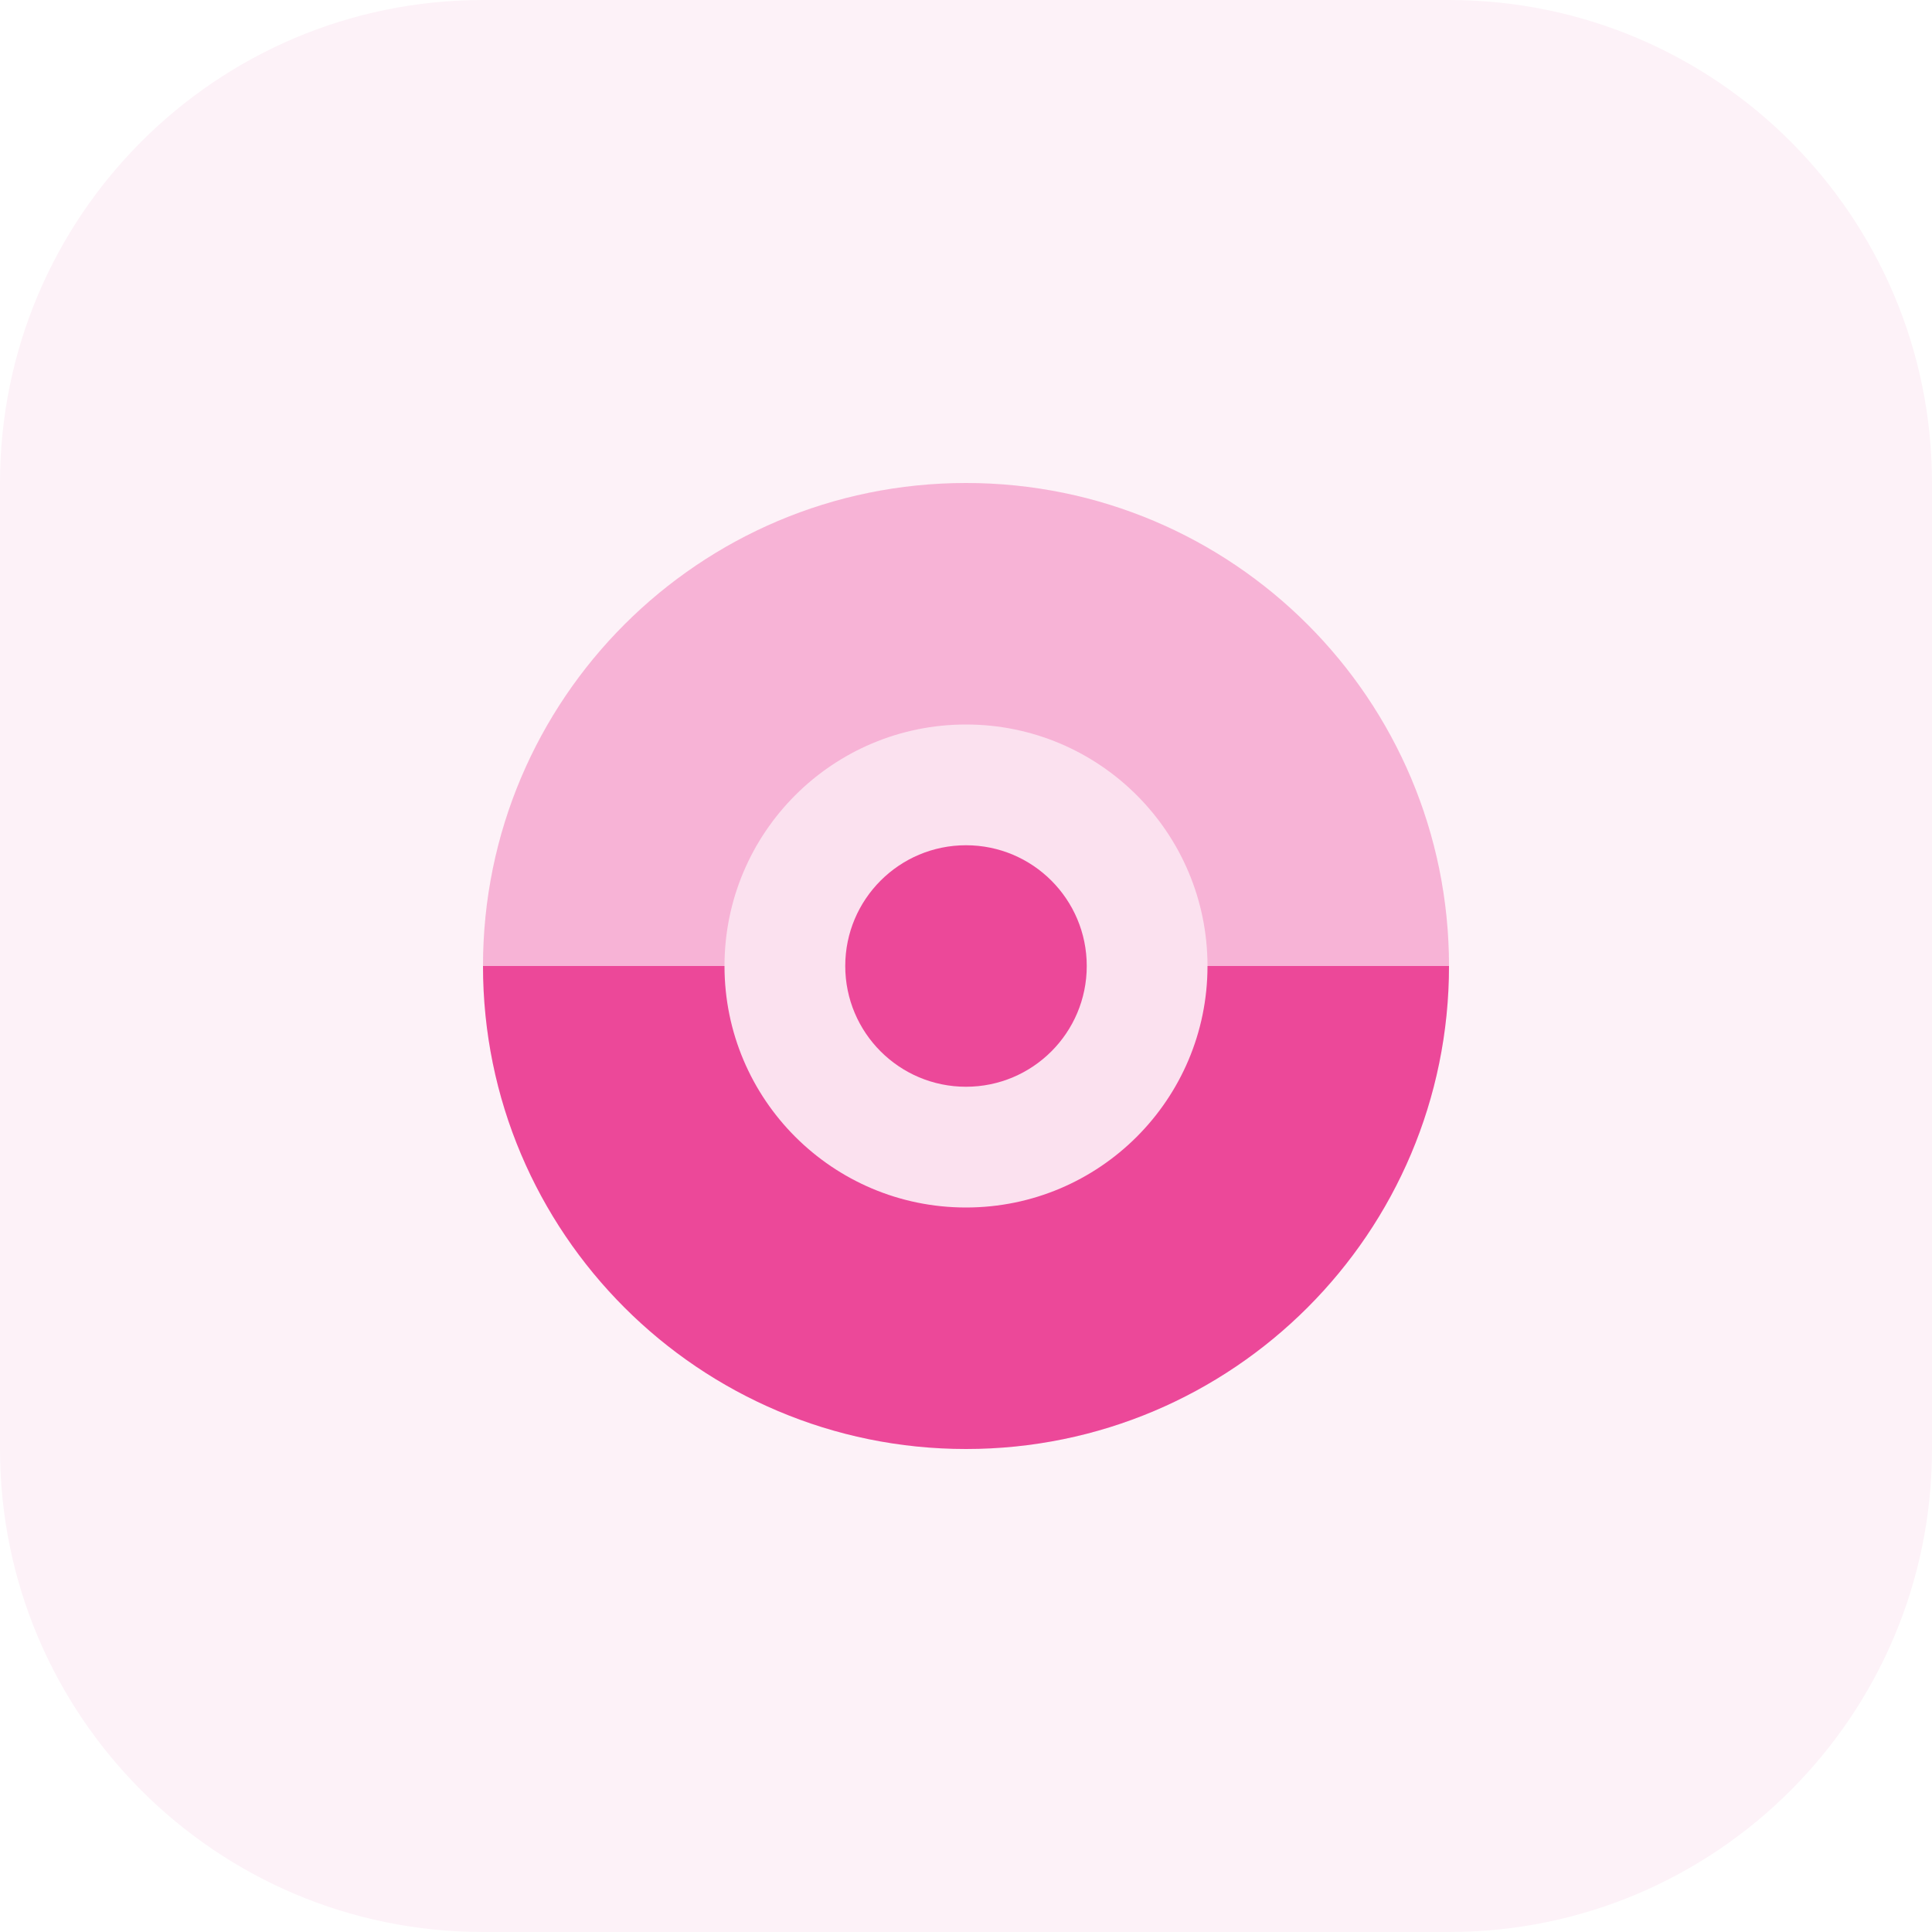
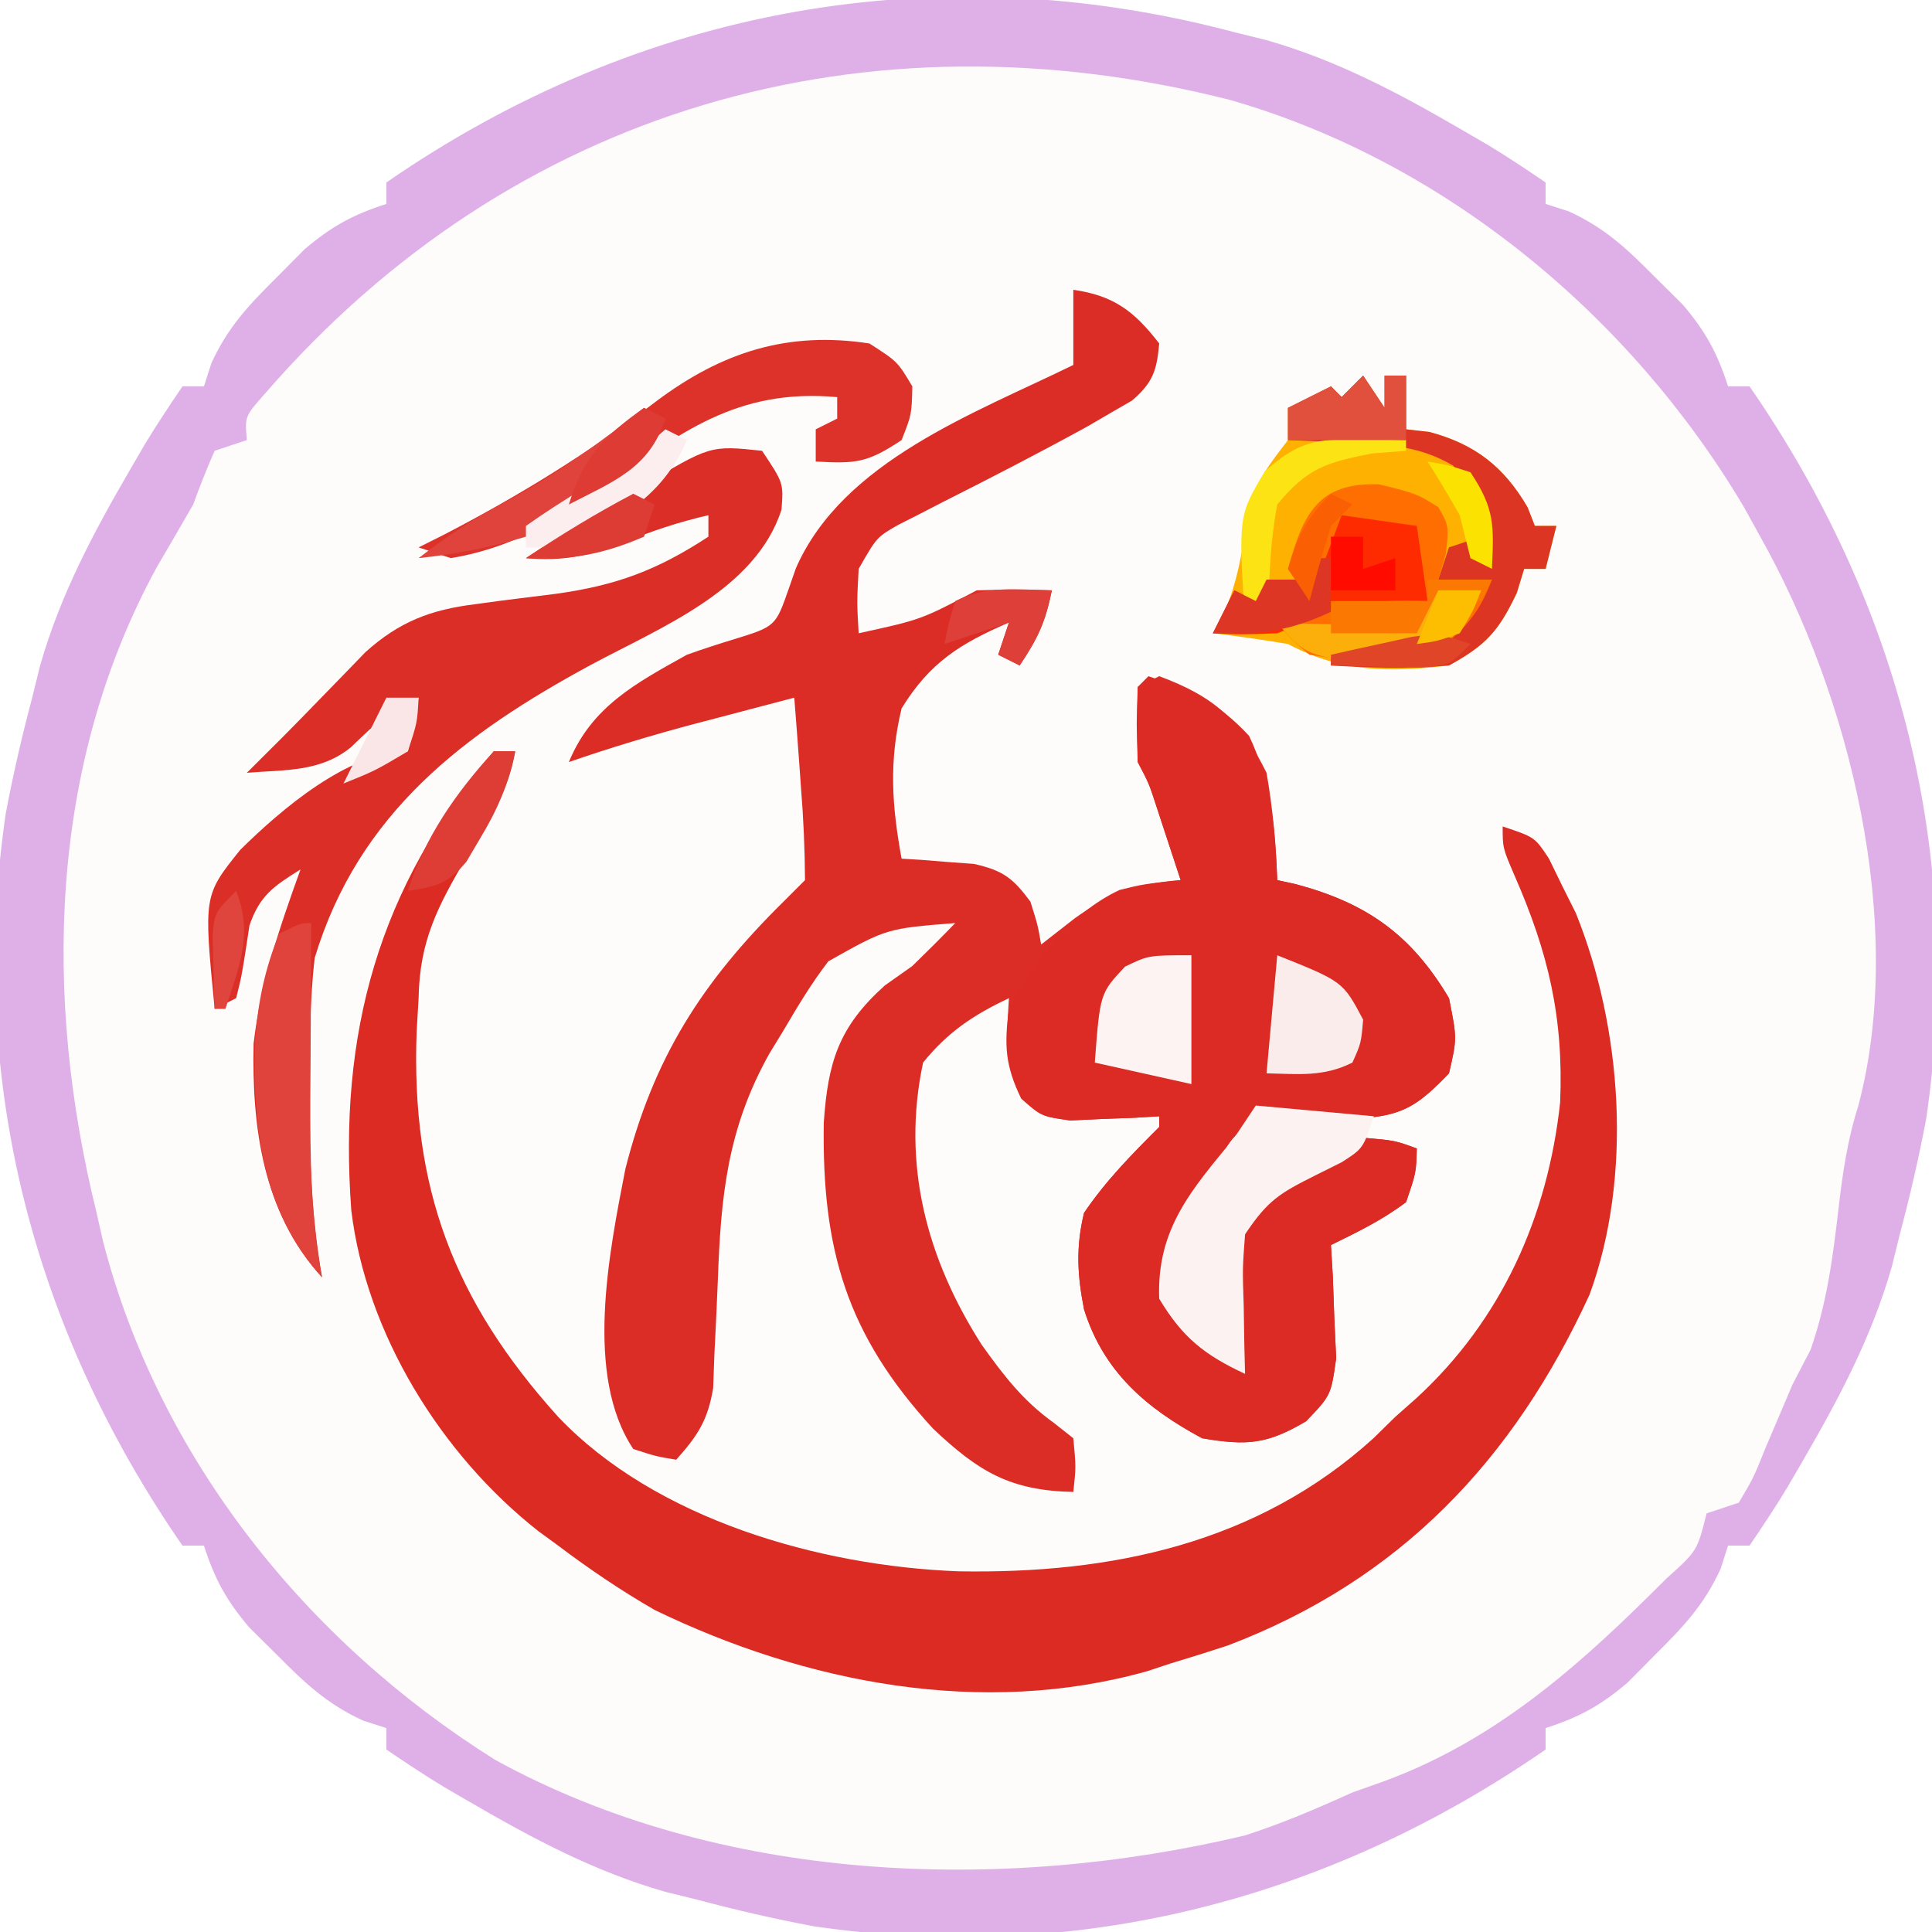
- <svg xmlns="http://www.w3.org/2000/svg" width="512" height="512" viewBox="0 0 512 512" fill="none">
-   <rect width="512" height="512" rx="128" fill="#FDF2F8" />
-   <circle cx="256" cy="256" r="128" fill="#EC4899" fill-opacity="0.1" />
-   <path d="M256 128C185.307 128 128 185.307 128 256H192C192 220.654 220.654 192 256 192C291.346 192 320 220.654 320 256H384C384 185.307 326.693 128 256 128Z" fill="#EC4899" fill-opacity="0.3" />
-   <path d="M256 384C326.693 384 384 326.693 384 256H320C320 291.346 291.346 320 256 320C220.654 320 192 291.346 192 256H128C128 326.693 185.307 384 256 384Z" fill="#EC4899" />
-   <circle cx="256" cy="256" r="32" fill="#EC4899" />
+ <svg xmlns="http://www.w3.org/2000/svg" version="1.1" width="180" height="180">
+   <path d="M0 0 C0.987 0.244 1.975 0.487 2.992 0.738 C9.603 2.628 15.338 5.688 21.25 9.125 C22.014 9.569 22.779 10.013 23.566 10.471 C25.416 11.585 27.214 12.785 29 14 C29 14.66 29 15.32 29 16 C29.718 16.231 30.436 16.461 31.176 16.699 C34.55 18.253 36.577 20.178 39.188 22.812 C40.047 23.665 40.907 24.517 41.793 25.395 C43.921 27.907 45.001 29.891 46 33 C46.66 33 47.32 33 48 33 C62.004 53.25 68.052 76.682 64.465 101.199 C63.778 104.85 62.954 108.411 62 112 C61.756 112.987 61.513 113.975 61.262 114.992 C59.372 121.603 56.312 127.338 52.875 133.25 C52.431 134.014 51.987 134.779 51.529 135.566 C50.415 137.416 49.215 139.214 48 141 C47.34 141 46.68 141 46 141 C45.769 141.718 45.539 142.436 45.301 143.176 C43.747 146.55 41.822 148.577 39.188 151.188 C38.335 152.047 37.483 152.907 36.605 153.793 C34.093 155.921 32.109 157.001 29 158 C29 158.66 29 159.32 29 160 C8.75 174.004 -14.682 180.052 -39.199 176.465 C-42.85 175.778 -46.411 174.954 -50 174 C-50.987 173.756 -51.975 173.513 -52.992 173.262 C-59.603 171.372 -65.338 168.312 -71.25 164.875 C-72.014 164.431 -72.779 163.987 -73.566 163.529 C-75.416 162.415 -77.214 161.215 -79 160 C-79 159.34 -79 158.68 -79 158 C-80.077 157.654 -80.077 157.654 -81.176 157.301 C-84.55 155.747 -86.577 153.822 -89.188 151.188 C-90.047 150.335 -90.907 149.483 -91.793 148.605 C-93.921 146.093 -95.001 144.109 -96 141 C-96.66 141 -97.32 141 -98 141 C-112.004 120.75 -118.052 97.318 -114.465 72.801 C-113.778 69.15 -112.954 65.589 -112 62 C-111.756 61.013 -111.513 60.025 -111.262 59.008 C-109.372 52.397 -106.312 46.662 -102.875 40.75 C-102.431 39.986 -101.987 39.221 -101.529 38.434 C-100.415 36.584 -99.215 34.786 -98 33 C-97.34 33 -96.68 33 -96 33 C-95.769 32.282 -95.539 31.564 -95.301 30.824 C-93.747 27.45 -91.822 25.423 -89.188 22.812 C-88.335 21.953 -87.483 21.093 -86.605 20.207 C-84.093 18.079 -82.109 16.999 -79 16 C-79 15.34 -79 14.68 -79 14 C-55.448 -2.287 -27.733 -7.368 0 0 Z " fill="#FEFBFB" transform="translate(115,3)" />
+   <path d="M0 0 C0.987 0.244 1.975 0.487 2.992 0.738 C9.603 2.628 15.338 5.688 21.25 9.125 C22.014 9.569 22.779 10.013 23.566 10.471 C25.416 11.585 27.214 12.785 29 14 C29 14.66 29 15.32 29 16 C29.718 16.231 30.436 16.461 31.176 16.699 C34.55 18.253 36.577 20.178 39.188 22.812 C40.047 23.665 40.907 24.517 41.793 25.395 C43.921 27.907 45.001 29.891 46 33 C46.66 33 47.32 33 48 33 C62.004 53.25 68.052 76.682 64.465 101.199 C63.778 104.85 62.954 108.411 62 112 C61.756 112.987 61.513 113.975 61.262 114.992 C59.372 121.603 56.312 127.338 52.875 133.25 C52.431 134.014 51.987 134.779 51.529 135.566 C50.415 137.416 49.215 139.214 48 141 C47.34 141 46.68 141 46 141 C45.769 141.718 45.539 142.436 45.301 143.176 C43.747 146.55 41.822 148.577 39.188 151.188 C38.335 152.047 37.483 152.907 36.605 153.793 C34.093 155.921 32.109 157.001 29 158 C29 158.66 29 159.32 29 160 C8.75 174.004 -14.682 180.052 -39.199 176.465 C-42.85 175.778 -46.411 174.954 -50 174 C-50.987 173.756 -51.975 173.513 -52.992 173.262 C-59.603 171.372 -65.338 168.312 -71.25 164.875 C-72.014 164.431 -72.779 163.987 -73.566 163.529 C-75.416 162.415 -77.214 161.215 -79 160 C-79 159.34 -79 158.68 -79 158 C-80.077 157.654 -80.077 157.654 -81.176 157.301 C-84.55 155.747 -86.577 153.822 -89.188 151.188 C-90.047 150.335 -90.907 149.483 -91.793 148.605 C-93.921 146.093 -95.001 144.109 -96 141 C-96.66 141 -97.32 141 -98 141 C-112.004 120.75 -118.052 97.318 -114.465 72.801 C-113.778 69.15 -112.954 65.589 -112 62 C-111.756 61.013 -111.513 60.025 -111.262 59.008 C-109.372 52.397 -106.312 46.662 -102.875 40.75 C-102.431 39.986 -101.987 39.221 -101.529 38.434 C-100.415 36.584 -99.215 34.786 -98 33 C-97.34 33 -96.68 33 -96 33 C-95.769 32.282 -95.539 31.564 -95.301 30.824 C-93.747 27.45 -91.822 25.423 -89.188 22.812 C-88.335 21.953 -87.483 21.093 -86.605 20.207 C-84.093 18.079 -82.109 16.999 -79 16 C-79 15.34 -79 14.68 -79 14 C-55.448 -2.287 -27.733 -7.368 0 0 Z M-90.344 33.707 C-92.195 35.799 -92.195 35.799 -92 38 C-93.485 38.495 -93.485 38.495 -95 39 C-95.729 40.641 -96.384 42.314 -97 44 C-98.113 45.944 -99.239 47.881 -100.375 49.812 C-110.488 68.31 -110.966 89.926 -106 110 C-105.71 111.286 -105.71 111.286 -105.414 112.598 C-100.209 132.842 -86.412 149.979 -68.867 160.961 C-47.996 172.438 -21.789 173.437 1 168 C4.457 166.884 7.696 165.497 11 164 C11.804 163.715 12.609 163.43 13.438 163.137 C23.521 159.56 31.177 153.058 38.688 145.625 C39.217 145.101 39.747 144.577 40.292 144.037 C43.127 141.486 43.127 141.486 44 138 C44.99 137.67 45.98 137.34 47 137 C48.368 134.689 48.368 134.689 49.5 131.875 C49.929 130.867 50.359 129.859 50.801 128.82 C51.197 127.89 51.592 126.959 52 126 C52.557 124.927 53.114 123.855 53.688 122.75 C55.22 118.371 55.764 114.137 56.297 109.538 C56.678 106.273 57.125 103.195 58.125 100.062 C62.621 83.128 57.368 61.877 49 47 C48.487 46.072 47.974 45.144 47.445 44.188 C36.916 26.453 19.613 12.054 -0.37 6.32 C-34.322 -2.331 -67.266 7.052 -90.344 33.707 Z " fill="#DFB0E8" transform="translate(115,3)" />
+   <path d="M0 0 C3.773 0.539 5.682 1.995 8 5 C7.776 7.538 7.411 8.646 5.464 10.322 C4.814 10.698 4.163 11.074 3.492 11.461 C2.409 12.093 2.409 12.093 1.304 12.737 C-3.143 15.175 -7.642 17.501 -12.172 19.781 C-12.896 20.155 -13.621 20.529 -14.367 20.914 C-15.018 21.244 -15.669 21.573 -16.339 21.913 C-18.319 23.054 -18.319 23.054 -20 26 C-20.167 29.125 -20.167 29.125 -20 32 C-14.192 30.735 -14.192 30.735 -9 28 C-6.668 27.921 -4.332 27.912 -2 28 C-2.613 30.962 -3.254 32.381 -5 35 C-5.99 34.505 -5.99 34.505 -7 34 C-6.67 33.01 -6.34 32.02 -6 31 C-10.552 32.966 -13.383 34.736 -16 39 C-17.187 43.931 -16.912 48.036 -16 53 C-15.385 53.037 -14.77 53.075 -14.137 53.113 C-13.328 53.179 -12.52 53.245 -11.688 53.312 C-10.487 53.4 -10.487 53.4 -9.262 53.488 C-6.557 54.1 -5.644 54.789 -4 57 C-3.312 59.188 -3.312 59.188 -3 61 C-1.969 60.196 -0.938 59.391 0.125 58.562 C3.371 56.222 5.949 55.296 10 55 C9.523 53.541 9.043 52.083 8.562 50.625 C8.296 49.813 8.029 49.001 7.754 48.164 C7.048 45.99 7.048 45.99 6 44 C5.96 41.667 5.957 39.333 6 37 C6.66 36.67 7.32 36.34 8 36 C13.126 37.894 15.595 40.102 18 45 C18.592 48.33 18.867 51.623 19 55 C19.568 55.124 20.137 55.248 20.723 55.375 C27.326 57.139 31.475 60.064 35 66 C35.75 69.75 35.75 69.75 35 73 C32.249 75.847 30.808 76.954 26.809 77.18 C25.696 77.079 24.584 76.979 23.438 76.875 C20.049 76.704 20.049 76.704 17 77 C14.25 79.5 14.25 79.5 13 83 C12.237 83.969 11.474 84.939 10.688 85.938 C8.734 88.938 8.734 88.938 8.875 92.562 C10.354 97.082 12.162 98.305 16 101 C15.835 100.34 15.67 99.68 15.5 99 C14.877 95.262 14.335 91.763 15 88 C18.208 83.723 22.213 81.222 27 79 C29.938 79.25 29.938 79.25 32 80 C31.938 82.25 31.938 82.25 31 85 C28.769 86.678 26.526 87.76 24 89 C24.058 89.964 24.116 90.928 24.176 91.922 C24.243 93.817 24.243 93.817 24.312 95.75 C24.371 97.003 24.429 98.256 24.488 99.547 C24 103 24 103 21.688 105.414 C18.041 107.566 16.185 107.709 12 107 C6.764 104.184 2.816 100.788 1 95 C0.371 91.814 0.221 89.168 1 86 C3.035 82.993 5.442 80.558 8 78 C8 77.67 8 77.34 8 77 C7.241 77.046 6.481 77.093 5.699 77.141 C4.705 77.177 3.711 77.213 2.688 77.25 C1.701 77.296 0.715 77.343 -0.301 77.391 C-3 77 -3 77 -4.844 75.219 C-6.467 72.104 -6.199 69.452 -6 66 C-9.281 67.538 -11.713 69.166 -14 72 C-16.013 81.479 -13.657 90.279 -8.539 98.285 C-6.497 101.141 -4.699 103.5 -1.828 105.555 C-1.225 106.032 -0.622 106.509 0 107 C0.25 109.688 0.25 109.688 0 112 C-5.888 111.877 -8.82 110.121 -13.074 106.098 C-21.13 97.323 -23.436 89.406 -23.25 77.578 C-22.857 71.951 -21.874 68.682 -17.562 64.812 C-16.717 64.214 -15.871 63.616 -15 63 C-13.649 61.685 -12.309 60.357 -11 59 C-17.381 59.503 -17.381 59.503 -22.824 62.562 C-24.41 64.627 -25.682 66.755 -27 69 C-27.434 69.712 -27.869 70.423 -28.317 71.157 C-32.239 78.164 -32.846 84.442 -33.125 92.375 C-33.219 94.675 -33.326 96.975 -33.445 99.273 C-33.482 100.278 -33.518 101.283 -33.555 102.318 C-34.054 105.326 -34.991 106.749 -37 109 C-38.875 108.688 -38.875 108.688 -41 108 C-45.569 101.146 -43.259 89.748 -41.742 81.938 C-39.117 71.549 -34.6 64.495 -27 57 C-26.34 56.34 -25.68 55.68 -25 55 C-25.017 52.08 -25.139 49.277 -25.375 46.375 C-25.432 45.573 -25.488 44.771 -25.547 43.945 C-25.688 41.963 -25.843 39.981 -26 38 C-28.376 38.623 -30.751 39.248 -33.125 39.875 C-33.79 40.049 -34.455 40.223 -35.141 40.402 C-39.148 41.463 -43.08 42.644 -47 44 C-44.877 38.826 -40.741 36.642 -36 34 C-34.553 33.486 -33.095 33.004 -31.625 32.562 C-27.741 31.363 -27.741 31.363 -26.5 27.812 C-26.286 27.198 -26.072 26.583 -25.852 25.949 C-21.482 15.948 -9.16 11.497 0 7 C0 4.69 0 2.38 0 0 Z " fill="#DB2D26" transform="translate(100,27)" />
+   <path d="M0 0 C0.66 0 1.32 0 2 0 C1.344 3.82 -0.459 6.555 -2.5 9.812 C-5.192 14.387 -6.907 17.606 -7 23 C-7.059 24.016 -7.119 25.032 -7.18 26.078 C-7.725 40.635 -3.755 51.178 6 62 C15.078 71.559 30.361 75.905 43.281 76.395 C57.52 76.649 71.133 73.823 81.961 64 C82.634 63.34 83.307 62.68 84 62 C84.652 61.422 85.305 60.845 85.977 60.25 C93.897 52.969 98.207 43.338 99.355 32.711 C99.68 24.806 98.267 18.776 95.094 11.547 C94 9 94 9 94 7 C97 8 97 8 98.316 10.004 C98.728 10.848 99.139 11.693 99.562 12.562 C100.183 13.802 100.183 13.802 100.816 15.066 C105.145 25.796 106.121 39.607 102.098 50.609 C95.016 66.033 84.429 77.214 68.375 83.312 C66.59 83.896 64.799 84.46 63 85 C62.321 85.226 61.641 85.451 60.941 85.684 C45.526 90.041 29.057 86.813 15 80 C11.843 78.184 8.908 76.188 6 74 C5.385 73.55 4.77 73.1 4.137 72.637 C-4.909 65.516 -11.874 54.27 -13.271 42.773 C-14.488 26.268 -10.755 12.686 0 0 Z " fill="#DB2B23" transform="translate(46,70)" />
+   <path d="M0 0 C4.088 1.415 6.411 2.365 9.375 5.562 C11.485 10.026 11.807 14.112 12 19 C12.568 19.124 13.137 19.247 13.723 19.375 C20.326 21.139 24.475 24.064 28 30 C28.75 33.75 28.75 33.75 28 37 C25.249 39.847 23.808 40.954 19.809 41.18 C18.696 41.079 17.584 40.979 16.438 40.875 C13.049 40.704 13.049 40.704 10 41 C7.25 43.5 7.25 43.5 6 47 C5.237 47.969 4.474 48.939 3.688 49.938 C1.734 52.938 1.734 52.938 1.875 56.562 C3.354 61.082 5.162 62.305 9 65 C8.835 64.34 8.67 63.68 8.5 63 C7.877 59.262 7.335 55.763 8 52 C11.208 47.723 15.213 45.222 20 43 C22.938 43.25 22.938 43.25 25 44 C24.938 46.25 24.938 46.25 24 49 C21.769 50.678 19.526 51.76 17 53 C17.058 53.964 17.116 54.928 17.176 55.922 C17.221 57.185 17.266 58.448 17.312 59.75 C17.371 61.003 17.429 62.256 17.488 63.547 C17 67 17 67 14.688 69.414 C11.041 71.566 9.185 71.709 5 71 C-0.236 68.184 -4.184 64.788 -6 59 C-6.629 55.814 -6.779 53.168 -6 50 C-3.965 46.993 -1.558 44.558 1 42 C1 41.67 1 41.34 1 41 C0.241 41.046 -0.519 41.093 -1.301 41.141 C-2.295 41.177 -3.289 41.213 -4.312 41.25 C-5.299 41.296 -6.285 41.343 -7.301 41.391 C-10 41 -10 41 -11.855 39.359 C-13.35 36.279 -13.448 34.394 -13 31 C-10.571 26.529 -7.374 22.115 -2.688 19.914 C-0.5 19.375 -0.5 19.375 3 19 C2.523 17.541 2.043 16.083 1.562 14.625 C1.296 13.813 1.029 13.001 0.754 12.164 C0.048 9.99 0.048 9.99 -1 8 C-1.125 4.438 -1.125 4.438 -1 1 C-0.67 0.67 -0.34 0.34 0 0 Z " fill="#DB2B24" transform="translate(107,63)" />
+   <path d="M0 0 C2 3 2 3 1.809 5.488 C-0.603 12.981 -9.464 16.458 -15.938 19.938 C-27.743 26.327 -37.585 33.716 -41.68 47.246 C-42.169 51.456 -42.144 55.641 -42.125 59.875 C-42.129 60.748 -42.133 61.62 -42.137 62.52 C-42.129 67.454 -41.835 72.136 -41 77 C-46.499 70.977 -47.543 63.081 -47.371 55.219 C-46.721 49.577 -44.923 44.322 -43 39 C-45.472 40.551 -46.801 41.416 -47.758 44.227 C-47.879 45.018 -48 45.81 -48.125 46.625 C-48.508 49.039 -48.508 49.039 -49 51 C-49.99 51.495 -49.99 51.495 -51 52 C-52.032 41.436 -52.032 41.436 -48.625 37.188 C-44.853 33.451 -38.498 28 -33 28 C-32.67 26.35 -32.34 24.7 -32 23 C-35.484 24.909 -35.484 24.909 -38.312 27.625 C-41.149 29.936 -44.418 29.706 -48 30 C-46.878 28.878 -45.755 27.756 -44.629 26.637 C-43.418 25.42 -42.22 24.192 -41.027 22.957 C-39.993 21.895 -39.993 21.895 -38.938 20.812 C-38.287 20.138 -37.636 19.464 -36.965 18.77 C-33.805 15.924 -30.888 14.804 -26.699 14.289 C-25.48 14.123 -25.48 14.123 -24.236 13.953 C-22.55 13.736 -20.862 13.525 -19.174 13.32 C-13.567 12.541 -9.743 11.111 -5 8 C-5 7.34 -5 6.68 -5 6 C-7.77 6.636 -10.31 7.485 -12.938 8.562 C-16.085 9.775 -18.588 10.32 -22 10 C-18.529 7.686 -14.959 5.571 -11.375 3.438 C-4.844 -0.515 -4.844 -0.515 0 0 Z " fill="#DB2E26" transform="translate(71,42)" />
+   <path d="M0 0 C0.66 0.99 1.32 1.98 2 3 C2 2.01 2 1.02 2 0 C2.66 0 3.32 0 4 0 C4 1.65 4 3.3 4 5 C4.722 5.082 5.444 5.165 6.188 5.25 C10.403 6.374 13.112 8.477 15.312 12.25 C15.539 12.828 15.766 13.405 16 14 C16.66 14 17.32 14 18 14 C17.67 15.32 17.34 16.64 17 18 C16.34 18 15.68 18 15 18 C14.773 18.742 14.546 19.485 14.312 20.25 C12.616 23.805 11.478 25.083 8 27 C2.477 27.664 -2.064 27.646 -7 25 C-9.325 24.613 -11.659 24.27 -14 24 C-13.689 23.443 -13.379 22.886 -13.059 22.312 C-11.591 19.107 -11.204 15.901 -10.66 12.438 C-9.923 9.715 -8.696 8.218 -7 6 C-7 5.01 -7 4.02 -7 3 C-5.68 2.34 -4.36 1.68 -3 1 C-2.67 1.33 -2.34 1.66 -2 2 C-1.34 1.34 -0.68 0.68 0 0 Z " fill="#FEB100" transform="translate(127,35)" />
+   <path d="M0 0 C2.625 1.688 2.625 1.688 4 4 C3.938 6.625 3.938 6.625 3 9 C-0.228 11.152 -1.284 11.201 -5 11 C-5 10.01 -5 9.02 -5 8 C-4.34 7.67 -3.68 7.34 -3 7 C-3 6.34 -3 5.68 -3 5 C-12.305 4.154 -17.693 8.297 -25 13.625 C-29.338 16.724 -33.681 19.13 -39 20 C-39.99 19.67 -40.98 19.34 -42 19 C-41.224 18.611 -40.448 18.221 -39.648 17.82 C-32.605 14.173 -26.156 10.196 -19.847 5.377 C-13.726 0.791 -7.596 -1.165 0 0 Z " fill="#DC322A" transform="translate(81,32)" />
+   <path d="M0 0 C3.63 0.33 7.26 0.66 11 1 C10 4 10 4 8.004 5.281 C6.795 5.885 6.795 5.885 5.562 6.5 C2.241 8.164 1.126 8.811 -1 12 C-1.242 15.204 -1.242 15.204 -1.125 18.688 C-1.107 19.867 -1.089 21.046 -1.07 22.262 C-1.047 23.165 -1.024 24.069 -1 25 C-4.765 23.248 -6.821 21.631 -9 18 C-9.248 11.439 -5.936 7.802 -2 3 C-1.34 2.01 -0.68 1.02 0 0 Z " fill="#FCF2F1" transform="translate(117,103)" />
+   <path d="M0 0 C0.66 0.99 1.32 1.98 2 3 C2 2.01 2 1.02 2 0 C2.66 0 3.32 0 4 0 C4 1.65 4 3.3 4 5 C4.722 5.082 5.444 5.165 6.188 5.25 C10.403 6.374 13.112 8.477 15.312 12.25 C15.539 12.828 15.766 13.405 16 14 C16.66 14 17.32 14 18 14 C17.67 15.32 17.34 16.64 17 18 C16.34 18 15.68 18 15 18 C14.773 18.742 14.546 19.485 14.312 20.25 C12.616 23.805 11.478 25.083 8 27 C4.308 27.328 0.695 27.233 -3 27 C-3 26.67 -3 26.34 -3 26 C-2.336 25.914 -1.672 25.827 -0.988 25.738 C5.023 24.782 8.196 23.819 12 19 C10.35 19 8.7 19 7 19 C7.33 18.01 7.66 17.02 8 16 C8.99 15.67 9.98 15.34 11 15 C10.688 12.112 10.463 10.463 8.375 8.375 C5.274 6.58 2.812 6.491 -0.75 6.312 C-1.92 6.247 -3.091 6.181 -4.297 6.113 C-5.189 6.076 -6.081 6.039 -7 6 C-7 5.01 -7 4.02 -7 3 C-5.68 2.34 -4.36 1.68 -3 1 C-2.67 1.33 -2.34 1.66 -2 2 C-1.34 1.34 -0.68 0.68 0 0 Z " fill="#DD3524" transform="translate(127,35)" />
+   <path d="M0 0 C6.72 0.72 6.72 0.72 8 2 C8.041 4.333 8.042 6.667 8 9 C7.112 9.073 7.112 9.073 6.207 9.148 C1.73 9.572 -1.821 10.306 -6 12 C-9.312 12.125 -9.312 12.125 -12 12 C-11.34 10.68 -10.68 9.36 -10 8 C-9.34 8.33 -8.68 8.66 -8 9 C-7.67 8.34 -7.34 7.68 -7 7 C-5.68 7 -4.36 7 -3 7 C-2.691 6.031 -2.381 5.061 -2.062 4.062 C-1 1 -1 1 0 0 Z " fill="#FF2B00" transform="translate(125,47)" />
+   <path d="M0 0 C3.5 0.875 3.5 0.875 5.5 2.125 C6.5 3.875 6.5 3.875 6.188 6.562 C5.961 7.326 5.734 8.089 5.5 8.875 C7.15 8.875 8.8 8.875 10.5 8.875 C9.534 11.421 8.561 12.821 6.5 14.625 C2.264 16.39 -1.971 16.658 -6.5 15.875 C-8.305 14.352 -8.305 14.352 -9.5 12.875 C-4.627 11.284 -0.692 10.663 4.5 10.875 C4.17 8.565 3.84 6.255 3.5 3.875 C1.19 3.545 -1.12 3.215 -3.5 2.875 C-4.49 5.515 -5.48 8.155 -6.5 10.875 C-7.16 9.885 -7.82 8.895 -8.5 7.875 C-7.066 2.66 -5.653 -0.202 0 0 Z " fill="#FE6E00" transform="translate(128.5,45.125)" />
+   <path d="M0 0 C-0.008 1.126 -0.008 1.126 -0.016 2.276 C-0.037 5.705 -0.05 9.134 -0.062 12.562 C-0.071 13.744 -0.079 14.925 -0.088 16.143 C-0.104 21.869 -0.051 27.364 1 33 C-4.67 26.79 -5.447 18.883 -5.23 10.816 C-4.937 7.228 -4.337 4.343 -3 1 C-1 0 -1 0 0 0 Z " fill="#DF433C" transform="translate(29,86)" />
+   <path d="M0 0 C0 3.96 0 7.92 0 12 C-4.455 11.01 -4.455 11.01 -9 10 C-8.513 3.548 -8.513 3.548 -6.188 1.062 C-4 0 -4 0 0 0 Z " fill="#FDF3F2" transform="translate(111,89)" />
+   <path d="M0 0 C6.119 2.448 6.119 2.448 8 6 C7.812 8.188 7.812 8.188 7 10 C4.291 11.354 1.991 11.065 -1 11 C-0.67 7.37 -0.34 3.74 0 0 Z " fill="#FBECEC" transform="translate(119,89)" />
+   <path d="M0 0 C0.66 0.33 1.32 0.66 2 1 C-0.239 6.774 -5.715 9.307 -11 12 C-14.317 13.006 -17.556 13.634 -21 14 C-18.355 11.933 -15.722 10.243 -12.75 8.688 C-8.164 6.193 -4.085 3.239 0 0 Z " fill="#DF433C" transform="translate(60,38)" />
+   <path d="M0 0 C1.226 0.014 1.226 0.014 2.477 0.027 C3.416 0.045 3.416 0.045 4.375 0.062 C4.375 0.393 4.375 0.723 4.375 1.062 C3.323 1.145 2.271 1.228 1.188 1.312 C-3.117 2.159 -4.825 2.687 -7.625 6.062 C-8.118 8.706 -8.312 11.23 -8.387 13.918 C-8.465 14.626 -8.544 15.333 -8.625 16.062 C-9.285 16.392 -9.945 16.723 -10.625 17.062 C-11.253 7.108 -11.253 7.108 -8.75 2.938 C-5.658 0.209 -4.032 -0.058 0 0 Z " fill="#FCE314" transform="translate(126.625,40.9375)" />
+   <path d="M0 0 C1.32 0 2.64 0 4 0 C3.052 2.371 2.427 3.73 0.238 5.113 C-2.329 6.13 -4.306 6.3 -7.062 6.312 C-8.348 6.338 -8.348 6.338 -9.66 6.363 C-12.421 5.935 -13.278 5.14 -15 3 C-14.085 3.035 -13.17 3.07 -12.227 3.105 C-11.038 3.133 -9.85 3.16 -8.625 3.188 C-7.442 3.222 -6.258 3.257 -5.039 3.293 C-4.036 3.196 -3.033 3.1 -2 3 C-1.34 2.01 -0.68 1.02 0 0 Z " fill="#FCAE0A" transform="translate(134,55)" />
+   <path d="M0 0 C0.66 0.99 1.32 1.98 2 3 C2 2.01 2 1.02 2 0 C2.66 0 3.32 0 4 0 C4 1.98 4 3.96 4 6 C0.37 6 -3.26 6 -7 6 C-7 5.01 -7 4.02 -7 3 C-5.68 2.34 -4.36 1.68 -3 1 C-2.67 1.33 -2.34 1.66 -2 2 C-1.34 1.34 -0.68 0.68 0 0 Z " fill="#E14F3D" transform="translate(127,35)" />
+   <path d="M0 0 C0.66 0.33 1.32 0.66 2 1 C-0.345 6.472 -4.724 8.754 -10 11 C-10.99 11 -11.98 11 -13 11 C-13 10.34 -13 9.68 -13 9 C-11.256 7.763 -9.453 6.609 -7.625 5.5 C-3.571 3.058 -3.571 3.058 0 0 Z " fill="#FCEEEE" transform="translate(62,40)" />
+   <path d="M0 0 C-0.613 2.962 -1.254 4.381 -3 7 C-3.66 6.67 -4.32 6.34 -5 6 C-4.67 5.01 -4.34 4.02 -4 3 C-5.98 3.66 -7.96 4.32 -10 5 C-9.625 3.062 -9.625 3.062 -9 1 C-6.043 -0.478 -3.258 -0.06 0 0 Z " fill="#DE3F38" transform="translate(98,55)" />
+   <path d="M0 0 C0.66 0 1.32 0 2 0 C1.366 3.102 0.327 5.482 -1.312 8.188 C-1.721 8.882 -2.13 9.577 -2.551 10.293 C-4.276 12.325 -5.405 12.629 -8 13 C-6.448 8.032 -3.489 3.821 0 0 Z " fill="#DE3D35" transform="translate(46,70)" />
+   <path d="M0 0 C0.33 0 0.66 0 1 0 C1 1.65 1 3.3 1 5 C-2.83 6.802 -5.781 7.196 -10 7 C-9.34 5.68 -8.68 4.36 -8 3 C-7.34 3.33 -6.68 3.66 -6 4 C-5.67 3.34 -5.34 2.68 -5 2 C-3.68 2 -2.36 2 -1 2 C-0.67 1.34 -0.34 0.68 0 0 Z " fill="#DE3624" transform="translate(123,52)" />
+   <path d="M0 0 C1.98 0 3.96 0 6 0 C5.67 0.66 5.34 1.32 5 2 C3.68 1.67 2.36 1.34 1 1 C0.34 2.32 -0.32 3.64 -1 5 C-3.64 5 -6.28 5 -9 5 C-9 4.01 -9 3.02 -9 2 C-6.03 2 -3.06 2 0 2 C0 1.34 0 0.68 0 0 Z " fill="#FB7802" transform="translate(133,54)" />
+   <path d="M0 0 C0.66 0.33 1.32 0.66 2 1 C1.67 1.99 1.34 2.98 1 4 C-2.759 5.623 -5.921 6.24 -10 6 C-6.717 3.812 -3.492 1.841 0 0 Z " fill="#DD3C34" transform="translate(59,46)" />
+   <path d="M0 0 C0.66 0.33 1.32 0.66 2 1 C0.502 5.662 -2.885 6.866 -7 9 C-5.65 4.581 -3.739 2.657 0 0 Z " fill="#DD3B34" transform="translate(60,38)" />
+   <path d="M0 0 C1.601 4.002 0.293 7.046 -1 11 C-1.33 11 -1.66 11 -2 11 C-2.054 9.542 -2.093 8.084 -2.125 6.625 C-2.16 5.407 -2.16 5.407 -2.195 4.164 C-2 2 -2 2 0 0 Z " fill="#DF443D" transform="translate(22,83)" />
+   <path d="M0 0 C0.99 0 1.98 0 3 0 C2.875 2.312 2.875 2.312 2 5 C-1.062 6.812 -1.062 6.812 -4 8 C-2.667 5.333 -1.333 2.667 0 0 Z " fill="#FAE6E6" transform="translate(36,65)" />
+   <path d="M0 0 C0.99 0 1.98 0 3 0 C3 0.99 3 1.98 3 3 C3.99 2.67 4.98 2.34 6 2 C6 2.99 6 3.98 6 5 C4.02 5 2.04 5 0 5 C0 3.35 0 1.7 0 0 Z " fill="#FF0B00" transform="translate(124,50)" />
+   <path d="M0 0 C1.875 0.312 1.875 0.312 4 1 C6.29 4.435 6.178 5.985 6 10 C5.34 9.67 4.68 9.34 4 9 C3.667 7.667 3.333 6.333 3 5 C2.04 3.31 1.046 1.638 0 0 Z " fill="#FCE201" transform="translate(133,43)" />
+   <path d="M0 0 C0.66 0.33 1.32 0.66 2 1 C1.34 1.66 0.68 2.32 0 3 C-0.719 5.318 -1.391 7.651 -2 10 C-2.66 9.01 -3.32 8.02 -4 7 C-3.103 3.934 -2.27 2.27 0 0 Z " fill="#FA6003" transform="translate(124,46)" />
+   <path d="M0 0 C-2 2 -2 2 -4.602 2.195 C-5.599 2.172 -6.597 2.149 -7.625 2.125 C-9.129 2.098 -9.129 2.098 -10.664 2.07 C-11.435 2.047 -12.206 2.024 -13 2 C-13 1.67 -13 1.34 -13 1 C-11.398 0.636 -9.793 0.284 -8.188 -0.062 C-7.294 -0.26 -6.401 -0.457 -5.48 -0.66 C-3 -1 -3 -1 0 0 Z " fill="#E04528" transform="translate(137,60)" />
+   <path d="M0 0 C1.32 0 2.64 0 4 0 C3.25 1.938 3.25 1.938 2 4 C-0.125 4.75 -0.125 4.75 -2 5 C-1.34 3.35 -0.68 1.7 0 0 Z " fill="#FDBD01" transform="translate(134,55)" />
</svg>
